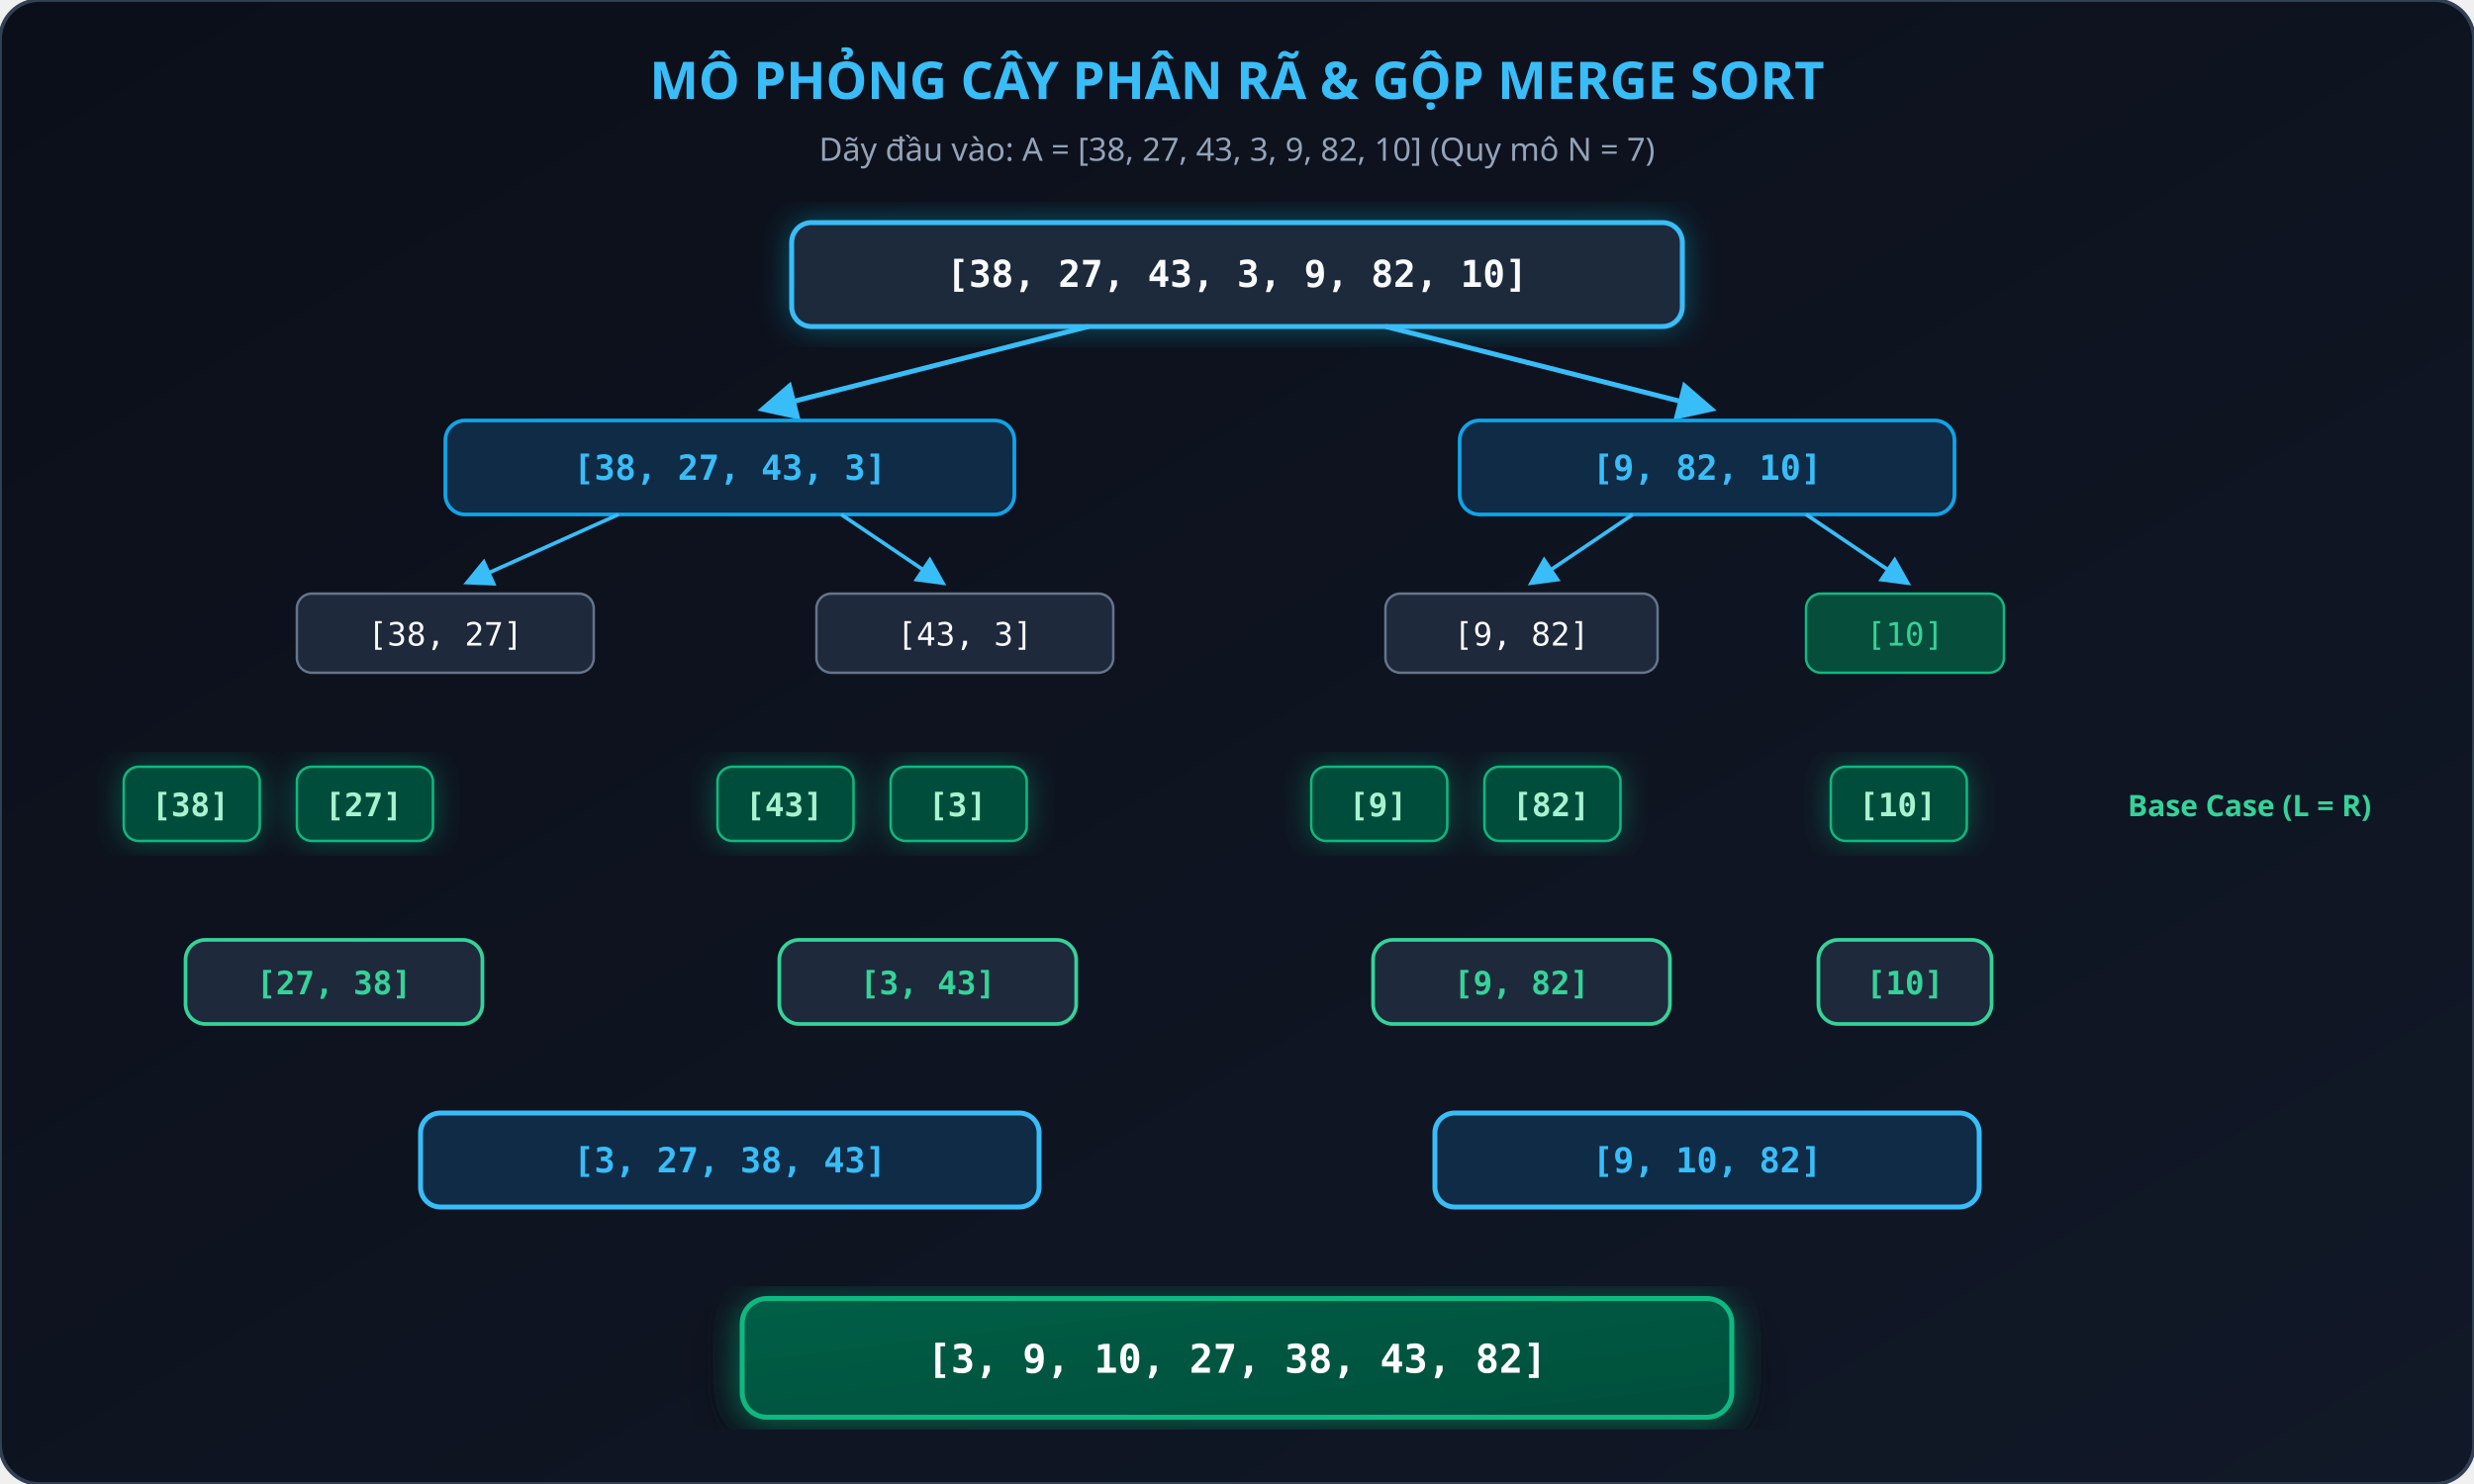
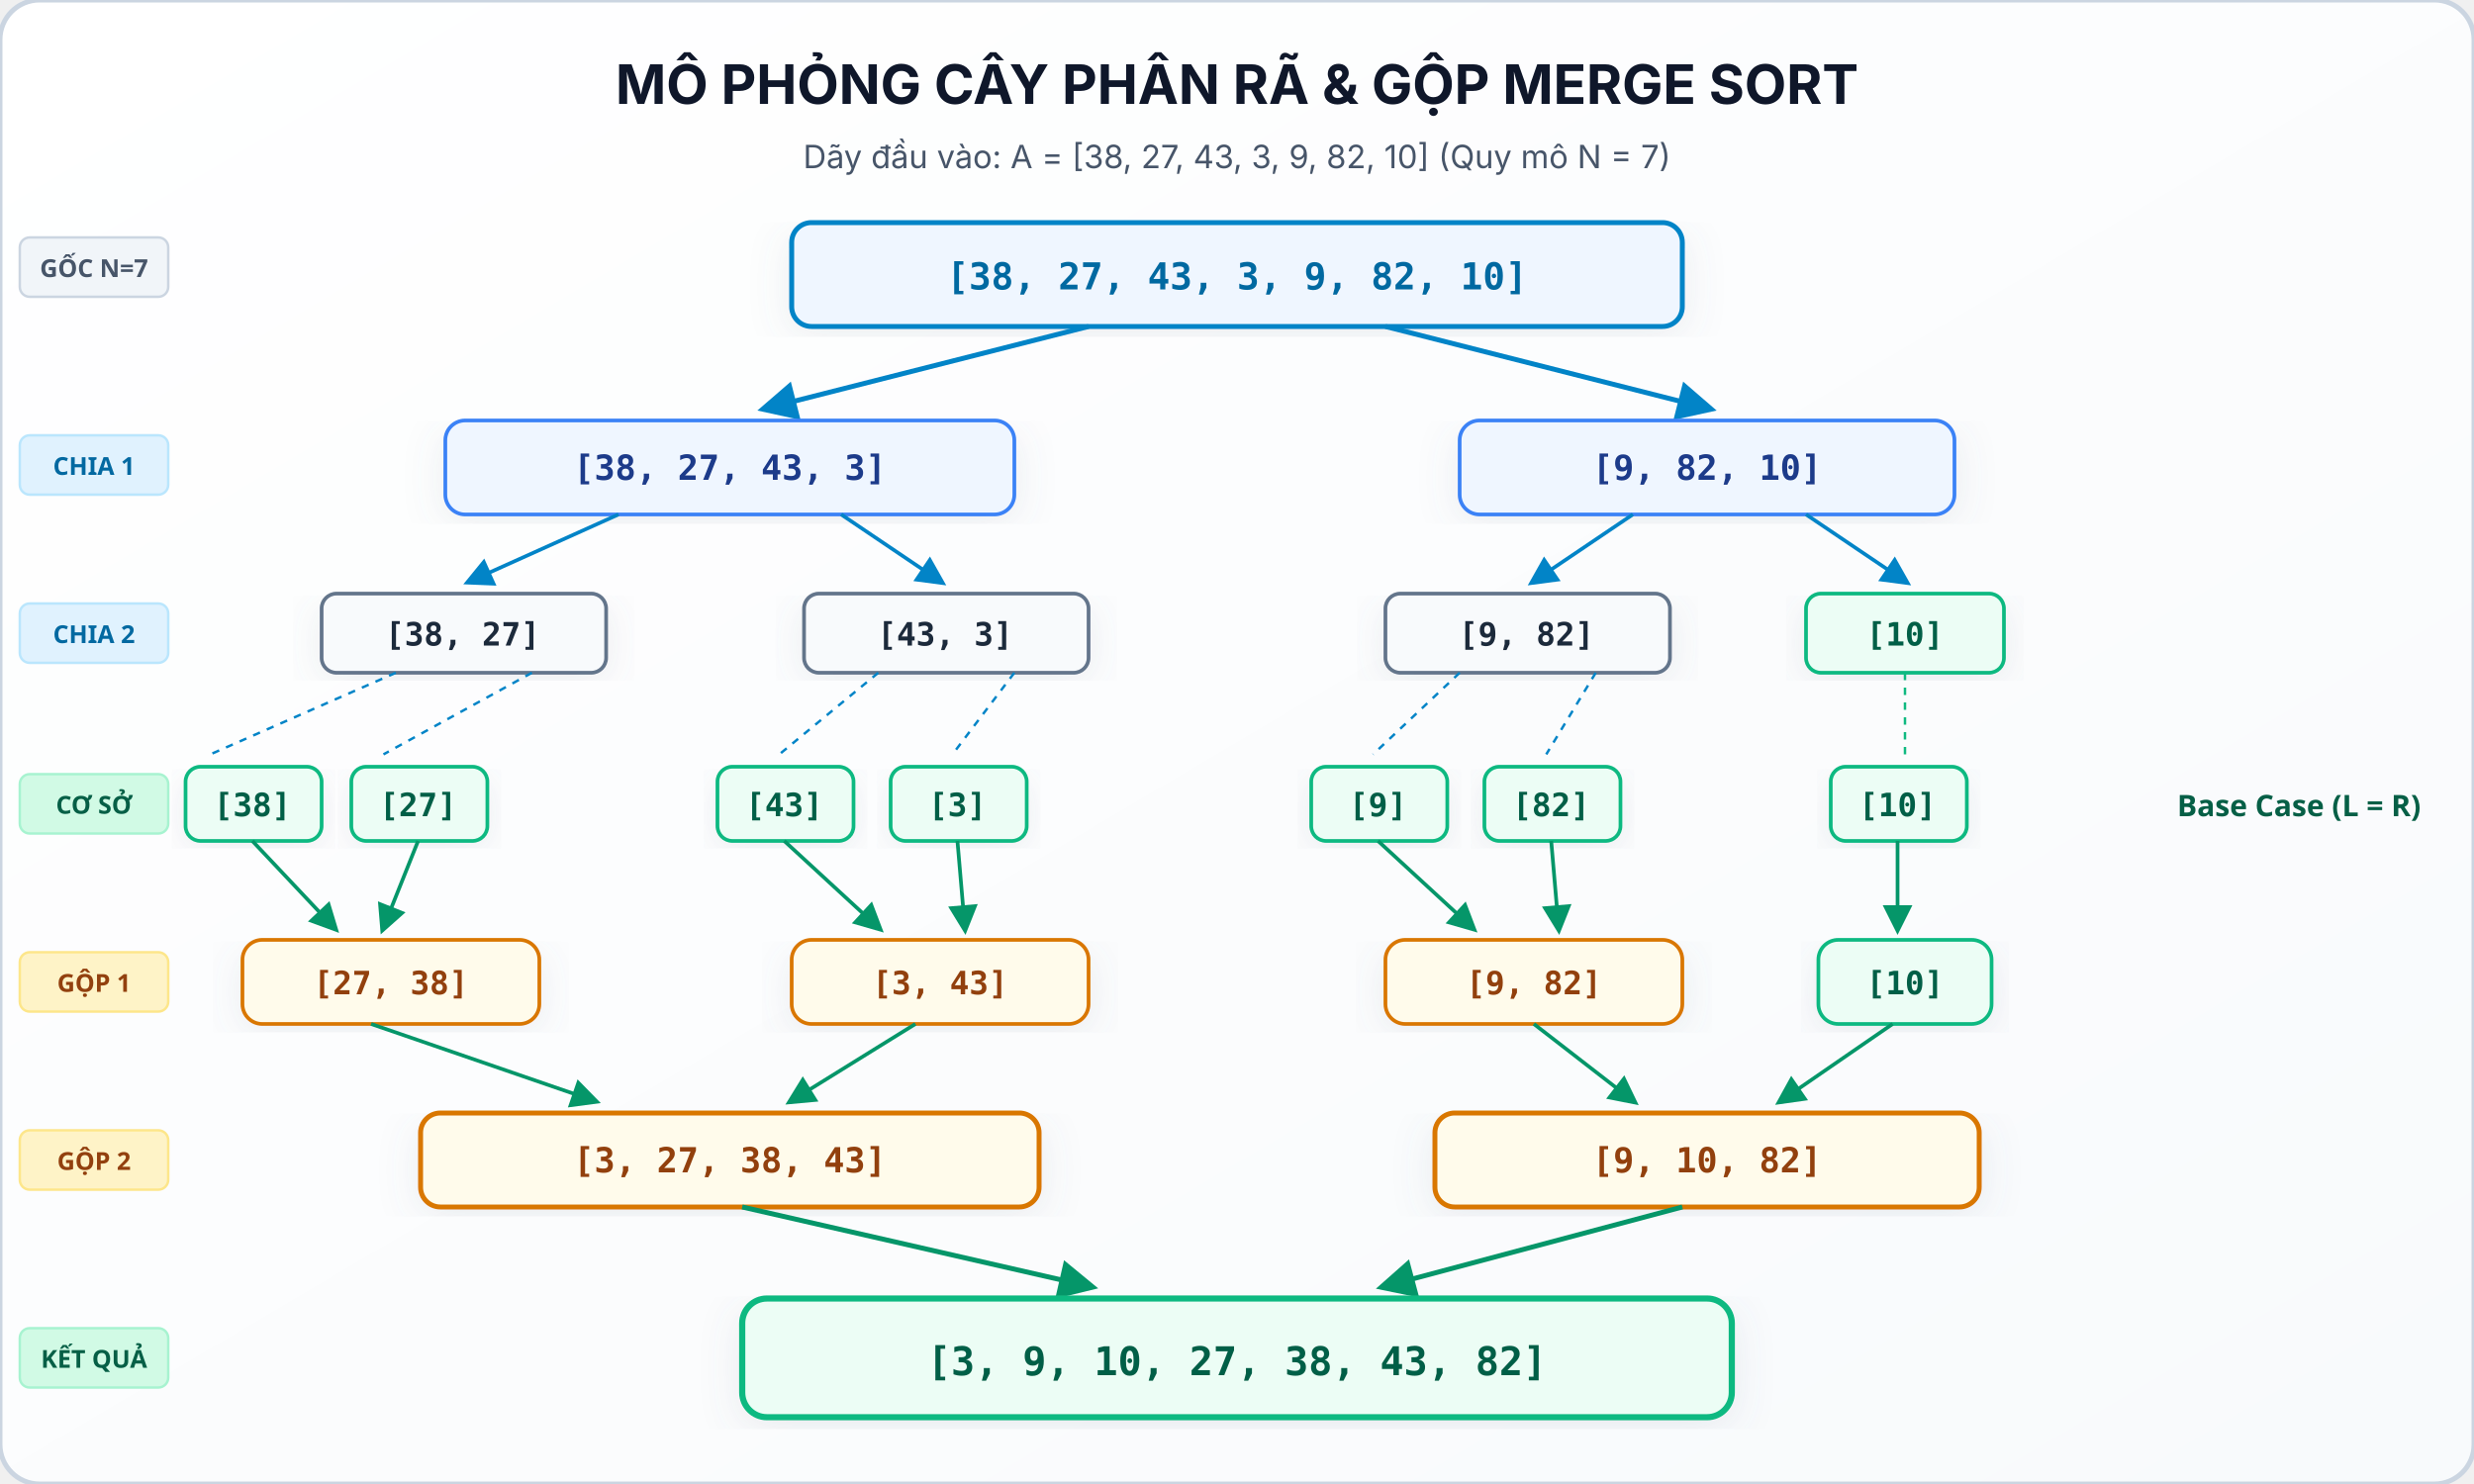
<svg xmlns="http://www.w3.org/2000/svg" viewBox="0 0 1000 600" width="100%" height="100%">
  <defs>
    <linearGradient id="bgGrad" x1="0%" y1="0%" x2="100%" y2="100%">
-       <stop offset="0%" stop-color="#0b0f19" />
-       <stop offset="100%" stop-color="#111827" />
+       <stop offset="0%" stop-color="#FFFFFF" />
+       <stop offset="100%" stop-color="#F8FAFC" />
    </linearGradient>
-     <linearGradient id="blueCard" x1="0%" y1="0%" x2="100%" y2="100%">
-       <stop offset="0%" stop-color="#1e293b" />
-       <stop offset="100%" stop-color="#0f172a" />
-     </linearGradient>
-     <linearGradient id="cyanCard" x1="0%" y1="0%" x2="100%" y2="100%">
-       <stop offset="0%" stop-color="#0369a1" />
-       <stop offset="100%" stop-color="#0c4a6e" />
-     </linearGradient>
-     <linearGradient id="greenCard" x1="0%" y1="0%" x2="100%" y2="100%">
-       <stop offset="0%" stop-color="#065f46" />
-       <stop offset="100%" stop-color="#064e3b" />
-     </linearGradient>
-     <linearGradient id="purpleCard" x1="0%" y1="0%" x2="100%" y2="100%">
-       <stop offset="0%" stop-color="#581c87" />
-       <stop offset="100%" stop-color="#3b0764" />
-     </linearGradient>
-     <linearGradient id="redCard" x1="0%" y1="0%" x2="100%" y2="100%">
-       <stop offset="0%" stop-color="#991b1b" />
-       <stop offset="100%" stop-color="#7f1d1d" />
-     </linearGradient>
-     <linearGradient id="amberCard" x1="0%" y1="0%" x2="100%" y2="100%">
-       <stop offset="0%" stop-color="#9a3412" />
-       <stop offset="100%" stop-color="#7c2d12" />
-     </linearGradient>
-     <filter id="glowCyan" x="-20%" y="-20%" width="140%" height="140%">
-       <feDropShadow dx="0" dy="0" stdDeviation="6" flood-color="#06b6d4" flood-opacity="0.4" />
+     <filter id="cardShadow" x="-10%" y="-10%" width="120%" height="120%">
+       <feDropShadow dx="0" dy="4" stdDeviation="8" flood-color="#64748B" flood-opacity="0.12" />
    </filter>
-     <filter id="glowGreen" x="-20%" y="-20%" width="140%" height="140%">
-       <feDropShadow dx="0" dy="0" stdDeviation="6" flood-color="#10b981" flood-opacity="0.4" />
-     </filter>
-     <filter id="glowAmber" x="-20%" y="-20%" width="140%" height="140%">
-       <feDropShadow dx="0" dy="0" stdDeviation="6" flood-color="#f59e0b" flood-opacity="0.4" />
-     </filter>
-     <filter id="glowPurple" x="-20%" y="-20%" width="140%" height="140%">
-       <feDropShadow dx="0" dy="0" stdDeviation="6" flood-color="#a855f7" flood-opacity="0.4" />
-     </filter>
-     <filter id="glowRed" x="-20%" y="-20%" width="140%" height="140%">
-       <feDropShadow dx="0" dy="0" stdDeviation="6" flood-color="#ef4444" flood-opacity="0.4" />
-     </filter>
-     <filter id="cardShadow" x="-10%" y="-10%" width="120%" height="120%">
-       <feDropShadow dx="0" dy="8" stdDeviation="12" flood-color="#000000" flood-opacity="0.6" />
-     </filter>
-     <marker id="arrowCyan" markerWidth="8" markerHeight="8" refX="6" refY="4" orient="auto">
-       <path d="M 0 0 L 8 4 L 0 8 Z" fill="#38bdf8" />
+     <marker id="arrowBlue" markerWidth="8" markerHeight="8" refX="6" refY="4" orient="auto">
+       <path d="M 0 0 L 8 4 L 0 8 Z" fill="#0284C7" />
    </marker>
    <marker id="arrowGreen" markerWidth="8" markerHeight="8" refX="6" refY="4" orient="auto">
-       <path d="M 0 0 L 8 4 L 0 8 Z" fill="#34d399" />
-     </marker>
-     <marker id="arrowAmber" markerWidth="8" markerHeight="8" refX="6" refY="4" orient="auto">
-       <path d="M 0 0 L 8 4 L 0 8 Z" fill="#fbbf24" />
-     </marker>
-     <marker id="arrowRed" markerWidth="8" markerHeight="8" refX="6" refY="4" orient="auto">
-       <path d="M 0 0 L 8 4 L 0 8 Z" fill="#f87171" />
-     </marker>
-     <marker id="arrowPurple" markerWidth="8" markerHeight="8" refX="6" refY="4" orient="auto">
-       <path d="M 0 0 L 8 4 L 0 8 Z" fill="#c084fc" />
+       <path d="M 0 0 L 8 4 L 0 8 Z" fill="#059669" />
    </marker>
  </defs>
-   <rect width="1000" height="600" fill="url(#bgGrad)" rx="16" />
-   <rect width="1000" height="600" fill="none" stroke="#334155" stroke-width="1.5" rx="16" />
-   <text x="500" y="40" fill="#38bdf8" font-family="system-ui, sans-serif" font-size="21" font-weight="bold" text-anchor="middle">MÔ PHỎNG CÂY PHÂN RÃ &amp; GỘP MERGE SORT</text>
-   <text x="500" y="65" fill="#94a3b8" font-family="system-ui, sans-serif" font-size="13" text-anchor="middle">Dãy đầu vào: A = [38, 27, 43, 3, 9, 82, 10] (Quy mô N = 7)</text>
-   <g transform="translate(320, 90)">
-     <rect width="360" height="42" rx="8" fill="#1e293b" stroke="#38bdf8" stroke-width="2" filter="url(#glowCyan)" />
-     <text x="180" y="26" fill="#f8fafc" font-family="monospace" font-size="15" font-weight="bold" text-anchor="middle">[38, 27, 43, 3, 9, 82, 10]</text>
+   <rect width="1000" height="600" fill="url(#bgGrad)" stroke="#CBD5E1" stroke-width="2" rx="16" />
+   <text x="500" y="42" fill="#0F172A" font-family="system-ui, -apple-system, sans-serif" font-size="22" font-weight="bold" text-anchor="middle">MÔ PHỎNG CÂY PHÂN RÃ &amp; GỘP MERGE SORT</text>
+   <text x="500" y="68" fill="#475569" font-family="system-ui, -apple-system, sans-serif" font-size="13" text-anchor="middle">Dãy đầu vào: A = [38, 27, 43, 3, 9, 82, 10] (Quy mô N = 7)</text>
+   <g transform="translate(8, 96)">
+     <rect width="60" height="24" rx="4" fill="#F1F5F9" stroke="#CBD5E1" />
+     <text x="30" y="16" fill="#475569" font-family="system-ui, sans-serif" font-size="10" font-weight="bold" text-anchor="middle">GỐC N=7</text>
  </g>
-   <path d="M 440 132 L 310 165" fill="none" stroke="#38bdf8" stroke-width="2" marker-end="url(#arrowCyan)" />
-   <path d="M 560 132 L 690 165" fill="none" stroke="#38bdf8" stroke-width="2" marker-end="url(#arrowCyan)" />
-   <g transform="translate(180, 170)">
-     <rect width="230" height="38" rx="8" fill="#0f2b46" stroke="#0ea5e9" stroke-width="1.5" />
-     <text x="115" y="24" fill="#38bdf8" font-family="monospace" font-size="14" font-weight="bold" text-anchor="middle">[38, 27, 43, 3]</text>
+   <g transform="translate(8, 176)">
+     <rect width="60" height="24" rx="4" fill="#E0F2FE" stroke="#BAE6FD" />
+     <text x="30" y="16" fill="#0369A1" font-family="system-ui, sans-serif" font-size="10" font-weight="bold" text-anchor="middle">CHIA 1</text>
  </g>
-   <g transform="translate(590, 170)">
-     <rect width="200" height="38" rx="8" fill="#0f2b46" stroke="#0ea5e9" stroke-width="1.5" />
-     <text x="100" y="24" fill="#38bdf8" font-family="monospace" font-size="14" font-weight="bold" text-anchor="middle">[9, 82, 10]</text>
+   <g transform="translate(8, 244)">
+     <rect width="60" height="24" rx="4" fill="#E0F2FE" stroke="#BAE6FD" />
+     <text x="30" y="16" fill="#0369A1" font-family="system-ui, sans-serif" font-size="10" font-weight="bold" text-anchor="middle">CHIA 2</text>
  </g>
-   <path d="M 250 208 L 190 235" fill="none" stroke="#38bdf8" stroke-width="1.5" marker-end="url(#arrowCyan)" />
-   <path d="M 340 208 L 380 235" fill="none" stroke="#38bdf8" stroke-width="1.5" marker-end="url(#arrowCyan)" />
-   <path d="M 660 208 L 620 235" fill="none" stroke="#38bdf8" stroke-width="1.5" marker-end="url(#arrowCyan)" />
-   <path d="M 730 208 L 770 235" fill="none" stroke="#38bdf8" stroke-width="1.5" marker-end="url(#arrowCyan)" />
-   <g transform="translate(120, 240)">
-     <rect width="120" height="32" rx="6" fill="#1e293b" stroke="#64748b" />
-     <text x="60" y="21" fill="#f8fafc" font-family="monospace" font-size="13" text-anchor="middle">[38, 27]</text>
+   <g transform="translate(8, 313)">
+     <rect width="60" height="24" rx="4" fill="#D1FAE5" stroke="#A7F3D0" />
+     <text x="30" y="16" fill="#065F46" font-family="system-ui, sans-serif" font-size="10" font-weight="bold" text-anchor="middle">CƠ SỞ</text>
  </g>
-   <g transform="translate(330, 240)">
-     <rect width="120" height="32" rx="6" fill="#1e293b" stroke="#64748b" />
-     <text x="60" y="21" fill="#f8fafc" font-family="monospace" font-size="13" text-anchor="middle">[43, 3]</text>
+   <g transform="translate(8, 385)">
+     <rect width="60" height="24" rx="4" fill="#FEF3C7" stroke="#FDE68A" />
+     <text x="30" y="16" fill="#92400E" font-family="system-ui, sans-serif" font-size="10" font-weight="bold" text-anchor="middle">GỘP 1</text>
  </g>
-   <g transform="translate(560, 240)">
-     <rect width="110" height="32" rx="6" fill="#1e293b" stroke="#64748b" />
-     <text x="55" y="21" fill="#f8fafc" font-family="monospace" font-size="13" text-anchor="middle">[9, 82]</text>
+   <g transform="translate(8, 457)">
+     <rect width="60" height="24" rx="4" fill="#FEF3C7" stroke="#FDE68A" />
+     <text x="30" y="16" fill="#92400E" font-family="system-ui, sans-serif" font-size="10" font-weight="bold" text-anchor="middle">GỘP 2</text>
  </g>
-   <g transform="translate(730, 240)">
-     <rect width="80" height="32" rx="6" fill="#064e3b" stroke="#10b981" />
-     <text x="40" y="21" fill="#34d399" font-family="monospace" font-size="13" text-anchor="middle">[10]</text>
+   <g transform="translate(8, 537)">
+     <rect width="60" height="24" rx="4" fill="#D1FAE5" stroke="#A7F3D0" />
+     <text x="30" y="16" fill="#065F46" font-family="system-ui, sans-serif" font-size="10" font-weight="bold" text-anchor="middle">KẾT QUẢ</text>
  </g>
-   <g transform="translate(50, 310)" filter="url(#glowGreen)">
-     <rect width="55" height="30" rx="6" fill="#064e3b" stroke="#10b981" />
-     <text x="27" y="20" fill="#a7f3d0" font-family="monospace" font-size="13" font-weight="bold" text-anchor="middle">[38]</text>
+   <g transform="translate(320, 90)" filter="url(#cardShadow)">
+     <rect width="360" height="42" rx="8" fill="#EFF6FF" stroke="#0284C7" stroke-width="2" />
+     <text x="180" y="27" fill="#0369A1" font-family="monospace" font-size="15" font-weight="bold" text-anchor="middle">[38, 27, 43, 3, 9, 82, 10]</text>
  </g>
-   <g transform="translate(120, 310)" filter="url(#glowGreen)">
-     <rect width="55" height="30" rx="6" fill="#064e3b" stroke="#10b981" />
-     <text x="27" y="20" fill="#a7f3d0" font-family="monospace" font-size="13" font-weight="bold" text-anchor="middle">[27]</text>
+   <path d="M 440 132 L 310 165" fill="none" stroke="#0284C7" stroke-width="2" marker-end="url(#arrowBlue)" />
+   <path d="M 560 132 L 690 165" fill="none" stroke="#0284C7" stroke-width="2" marker-end="url(#arrowBlue)" />
+   <g transform="translate(180, 170)" filter="url(#cardShadow)">
+     <rect width="230" height="38" rx="8" fill="#EFF6FF" stroke="#3B82F6" stroke-width="1.5" />
+     <text x="115" y="24" fill="#1E3A8A" font-family="monospace" font-size="14" font-weight="bold" text-anchor="middle">[38, 27, 43, 3]</text>
  </g>
-   <g transform="translate(290, 310)" filter="url(#glowGreen)">
-     <rect width="55" height="30" rx="6" fill="#064e3b" stroke="#10b981" />
-     <text x="27" y="20" fill="#a7f3d0" font-family="monospace" font-size="13" font-weight="bold" text-anchor="middle">[43]</text>
+   <g transform="translate(590, 170)" filter="url(#cardShadow)">
+     <rect width="200" height="38" rx="8" fill="#EFF6FF" stroke="#3B82F6" stroke-width="1.5" />
+     <text x="100" y="24" fill="#1E3A8A" font-family="monospace" font-size="14" font-weight="bold" text-anchor="middle">[9, 82, 10]</text>
  </g>
-   <g transform="translate(360, 310)" filter="url(#glowGreen)">
-     <rect width="55" height="30" rx="6" fill="#064e3b" stroke="#10b981" />
-     <text x="27" y="20" fill="#a7f3d0" font-family="monospace" font-size="13" font-weight="bold" text-anchor="middle">[3]</text>
+   <path d="M 250 208 L 190 235" fill="none" stroke="#0284C7" stroke-width="1.5" marker-end="url(#arrowBlue)" />
+   <path d="M 340 208 L 380 235" fill="none" stroke="#0284C7" stroke-width="1.5" marker-end="url(#arrowBlue)" />
+   <path d="M 660 208 L 620 235" fill="none" stroke="#0284C7" stroke-width="1.5" marker-end="url(#arrowBlue)" />
+   <path d="M 730 208 L 770 235" fill="none" stroke="#0284C7" stroke-width="1.5" marker-end="url(#arrowBlue)" />
+   <g transform="translate(130, 240)" filter="url(#cardShadow)">
+     <rect width="115" height="32" rx="6" fill="#F8FAFC" stroke="#64748B" stroke-width="1.5" />
+     <text x="57" y="21" fill="#1E293B" font-family="monospace" font-size="13" font-weight="bold" text-anchor="middle">[38, 27]</text>
  </g>
-   <g transform="translate(530, 310)" filter="url(#glowGreen)">
-     <rect width="55" height="30" rx="6" fill="#064e3b" stroke="#10b981" />
-     <text x="27" y="20" fill="#a7f3d0" font-family="monospace" font-size="13" font-weight="bold" text-anchor="middle">[9]</text>
+   <g transform="translate(325, 240)" filter="url(#cardShadow)">
+     <rect width="115" height="32" rx="6" fill="#F8FAFC" stroke="#64748B" stroke-width="1.5" />
+     <text x="57" y="21" fill="#1E293B" font-family="monospace" font-size="13" font-weight="bold" text-anchor="middle">[43, 3]</text>
  </g>
-   <g transform="translate(600, 310)" filter="url(#glowGreen)">
-     <rect width="55" height="30" rx="6" fill="#064e3b" stroke="#10b981" />
-     <text x="27" y="20" fill="#a7f3d0" font-family="monospace" font-size="13" font-weight="bold" text-anchor="middle">[82]</text>
+   <g transform="translate(560, 240)" filter="url(#cardShadow)">
+     <rect width="115" height="32" rx="6" fill="#F8FAFC" stroke="#64748B" stroke-width="1.5" />
+     <text x="57" y="21" fill="#1E293B" font-family="monospace" font-size="13" font-weight="bold" text-anchor="middle">[9, 82]</text>
  </g>
-   <g transform="translate(740, 310)" filter="url(#glowGreen)">
-     <rect width="55" height="30" rx="6" fill="#064e3b" stroke="#10b981" />
-     <text x="27" y="20" fill="#a7f3d0" font-family="monospace" font-size="13" font-weight="bold" text-anchor="middle">[10]</text>
+   <g transform="translate(730, 240)" filter="url(#cardShadow)">
+     <rect width="80" height="32" rx="6" fill="#ECFDF5" stroke="#10B981" stroke-width="1.5" />
+     <text x="40" y="21" fill="#065F46" font-family="monospace" font-size="13" font-weight="bold" text-anchor="middle">[10]</text>
  </g>
-   <text x="860" y="330" fill="#34d399" font-family="system-ui, sans-serif" font-size="12" font-weight="bold">Base Case (L = R)</text>
-   <g transform="translate(75, 380)">
-     <rect width="120" height="34" rx="8" fill="#1e293b" stroke="#34d399" stroke-width="1.5" />
-     <text x="60" y="22" fill="#34d399" font-family="monospace" font-size="13" font-weight="bold" text-anchor="middle">[27, 38]</text>
+   <path d="M 160 272 L 85 305" fill="none" stroke="#0284C7" stroke-width="1" stroke-dasharray="3,3" />
+   <path d="M 215 272 L 155 305" fill="none" stroke="#0284C7" stroke-width="1" stroke-dasharray="3,3" />
+   <path d="M 355 272 L 315 305" fill="none" stroke="#0284C7" stroke-width="1" stroke-dasharray="3,3" />
+   <path d="M 410 272 L 385 305" fill="none" stroke="#0284C7" stroke-width="1" stroke-dasharray="3,3" />
+   <path d="M 590 272 L 555 305" fill="none" stroke="#0284C7" stroke-width="1" stroke-dasharray="3,3" />
+   <path d="M 645 272 L 625 305" fill="none" stroke="#0284C7" stroke-width="1" stroke-dasharray="3,3" />
+   <path d="M 770 272 L 770 305" fill="none" stroke="#10B981" stroke-width="1" stroke-dasharray="3,3" />
+   <g transform="translate(75, 310)" filter="url(#cardShadow)">
+     <rect width="55" height="30" rx="6" fill="#ECFDF5" stroke="#10B981" stroke-width="1.5" />
+     <text x="27" y="20" fill="#065F46" font-family="monospace" font-size="13" font-weight="bold" text-anchor="middle">[38]</text>
  </g>
-   <g transform="translate(315, 380)">
-     <rect width="120" height="34" rx="8" fill="#1e293b" stroke="#34d399" stroke-width="1.5" />
-     <text x="60" y="22" fill="#34d399" font-family="monospace" font-size="13" font-weight="bold" text-anchor="middle">[3, 43]</text>
+   <g transform="translate(142, 310)" filter="url(#cardShadow)">
+     <rect width="55" height="30" rx="6" fill="#ECFDF5" stroke="#10B981" stroke-width="1.5" />
+     <text x="27" y="20" fill="#065F46" font-family="monospace" font-size="13" font-weight="bold" text-anchor="middle">[27]</text>
  </g>
-   <g transform="translate(555, 380)">
-     <rect width="120" height="34" rx="8" fill="#1e293b" stroke="#34d399" stroke-width="1.5" />
-     <text x="60" y="22" fill="#34d399" font-family="monospace" font-size="13" font-weight="bold" text-anchor="middle">[9, 82]</text>
+   <g transform="translate(290, 310)" filter="url(#cardShadow)">
+     <rect width="55" height="30" rx="6" fill="#ECFDF5" stroke="#10B981" stroke-width="1.5" />
+     <text x="27" y="20" fill="#065F46" font-family="monospace" font-size="13" font-weight="bold" text-anchor="middle">[43]</text>
  </g>
-   <g transform="translate(735, 380)">
-     <rect width="70" height="34" rx="8" fill="#1e293b" stroke="#34d399" stroke-width="1.5" />
-     <text x="35" y="22" fill="#34d399" font-family="monospace" font-size="13" font-weight="bold" text-anchor="middle">[10]</text>
+   <g transform="translate(360, 310)" filter="url(#cardShadow)">
+     <rect width="55" height="30" rx="6" fill="#ECFDF5" stroke="#10B981" stroke-width="1.5" />
+     <text x="27" y="20" fill="#065F46" font-family="monospace" font-size="13" font-weight="bold" text-anchor="middle">[3]</text>
  </g>
-   <g transform="translate(170, 450)">
-     <rect width="250" height="38" rx="8" fill="#0f2b46" stroke="#38bdf8" stroke-width="2" />
-     <text x="125" y="24" fill="#38bdf8" font-family="monospace" font-size="14" font-weight="bold" text-anchor="middle">[3, 27, 38, 43]</text>
+   <g transform="translate(530, 310)" filter="url(#cardShadow)">
+     <rect width="55" height="30" rx="6" fill="#ECFDF5" stroke="#10B981" stroke-width="1.5" />
+     <text x="27" y="20" fill="#065F46" font-family="monospace" font-size="13" font-weight="bold" text-anchor="middle">[9]</text>
  </g>
-   <g transform="translate(580, 450)">
-     <rect width="220" height="38" rx="8" fill="#0f2b46" stroke="#38bdf8" stroke-width="2" />
-     <text x="110" y="24" fill="#38bdf8" font-family="monospace" font-size="14" font-weight="bold" text-anchor="middle">[9, 10, 82]</text>
+   <g transform="translate(600, 310)" filter="url(#cardShadow)">
+     <rect width="55" height="30" rx="6" fill="#ECFDF5" stroke="#10B981" stroke-width="1.5" />
+     <text x="27" y="20" fill="#065F46" font-family="monospace" font-size="13" font-weight="bold" text-anchor="middle">[82]</text>
  </g>
+   <g transform="translate(740, 310)" filter="url(#cardShadow)">
+     <rect width="55" height="30" rx="6" fill="#ECFDF5" stroke="#10B981" stroke-width="1.5" />
+     <text x="27" y="20" fill="#065F46" font-family="monospace" font-size="13" font-weight="bold" text-anchor="middle">[10]</text>
+   </g>
+   <text x="880" y="330" fill="#065F46" font-family="system-ui, sans-serif" font-size="12" font-weight="bold">Base Case (L = R)</text>
+   <path d="M 102 340 L 135 375" fill="none" stroke="#059669" stroke-width="1.5" marker-end="url(#arrowGreen)" />
+   <path d="M 169 340 L 155 375" fill="none" stroke="#059669" stroke-width="1.5" marker-end="url(#arrowGreen)" />
+   <path d="M 317 340 L 355 375" fill="none" stroke="#059669" stroke-width="1.5" marker-end="url(#arrowGreen)" />
+   <path d="M 387 340 L 390 375" fill="none" stroke="#059669" stroke-width="1.5" marker-end="url(#arrowGreen)" />
+   <path d="M 557 340 L 595 375" fill="none" stroke="#059669" stroke-width="1.5" marker-end="url(#arrowGreen)" />
+   <path d="M 627 340 L 630 375" fill="none" stroke="#059669" stroke-width="1.5" marker-end="url(#arrowGreen)" />
+   <path d="M 767 340 L 767 375" fill="none" stroke="#059669" stroke-width="1.5" marker-end="url(#arrowGreen)" />
+   <g transform="translate(98, 380)" filter="url(#cardShadow)">
+     <rect width="120" height="34" rx="8" fill="#FFFBEB" stroke="#D97706" stroke-width="1.5" />
+     <text x="60" y="22" fill="#92400E" font-family="monospace" font-size="13" font-weight="bold" text-anchor="middle">[27, 38]</text>
+   </g>
+   <g transform="translate(320, 380)" filter="url(#cardShadow)">
+     <rect width="120" height="34" rx="8" fill="#FFFBEB" stroke="#D97706" stroke-width="1.5" />
+     <text x="60" y="22" fill="#92400E" font-family="monospace" font-size="13" font-weight="bold" text-anchor="middle">[3, 43]</text>
+   </g>
+   <g transform="translate(560, 380)" filter="url(#cardShadow)">
+     <rect width="120" height="34" rx="8" fill="#FFFBEB" stroke="#D97706" stroke-width="1.5" />
+     <text x="60" y="22" fill="#92400E" font-family="monospace" font-size="13" font-weight="bold" text-anchor="middle">[9, 82]</text>
+   </g>
+   <g transform="translate(735, 380)" filter="url(#cardShadow)">
+     <rect width="70" height="34" rx="8" fill="#ECFDF5" stroke="#10B981" stroke-width="1.5" />
+     <text x="35" y="22" fill="#065F46" font-family="monospace" font-size="13" font-weight="bold" text-anchor="middle">[10]</text>
+   </g>
+   <path d="M 150 414 L 240 445" fill="none" stroke="#059669" stroke-width="1.5" marker-end="url(#arrowGreen)" />
+   <path d="M 370 414 L 320 445" fill="none" stroke="#059669" stroke-width="1.5" marker-end="url(#arrowGreen)" />
+   <path d="M 620 414 L 660 445" fill="none" stroke="#059669" stroke-width="1.5" marker-end="url(#arrowGreen)" />
+   <path d="M 765 414 L 720 445" fill="none" stroke="#059669" stroke-width="1.5" marker-end="url(#arrowGreen)" />
+   <g transform="translate(170, 450)" filter="url(#cardShadow)">
+     <rect width="250" height="38" rx="8" fill="#FFFBEB" stroke="#D97706" stroke-width="2" />
+     <text x="125" y="24" fill="#92400E" font-family="monospace" font-size="14" font-weight="bold" text-anchor="middle">[3, 27, 38, 43]</text>
+   </g>
+   <g transform="translate(580, 450)" filter="url(#cardShadow)">
+     <rect width="220" height="38" rx="8" fill="#FFFBEB" stroke="#D97706" stroke-width="2" />
+     <text x="110" y="24" fill="#92400E" font-family="monospace" font-size="14" font-weight="bold" text-anchor="middle">[9, 10, 82]</text>
+   </g>
+   <path d="M 300 488 L 440 520" fill="none" stroke="#059669" stroke-width="2" marker-end="url(#arrowGreen)" />
+   <path d="M 680 488 L 560 520" fill="none" stroke="#059669" stroke-width="2" marker-end="url(#arrowGreen)" />
  <g transform="translate(300, 525)" filter="url(#cardShadow)">
-     <rect width="400" height="48" rx="10" fill="url(#greenCard)" stroke="#10b981" stroke-width="2" filter="url(#glowGreen)" />
-     <text x="200" y="30" fill="#ffffff" font-family="monospace" font-size="16" font-weight="bold" text-anchor="middle">[3, 9, 10, 27, 38, 43, 82]</text>
+     <rect width="400" height="48" rx="10" fill="#ECFDF5" stroke="#10B981" stroke-width="2.5" />
+     <text x="200" y="31" fill="#065F46" font-family="monospace" font-size="16" font-weight="bold" text-anchor="middle">[3, 9, 10, 27, 38, 43, 82]</text>
  </g>
</svg>
